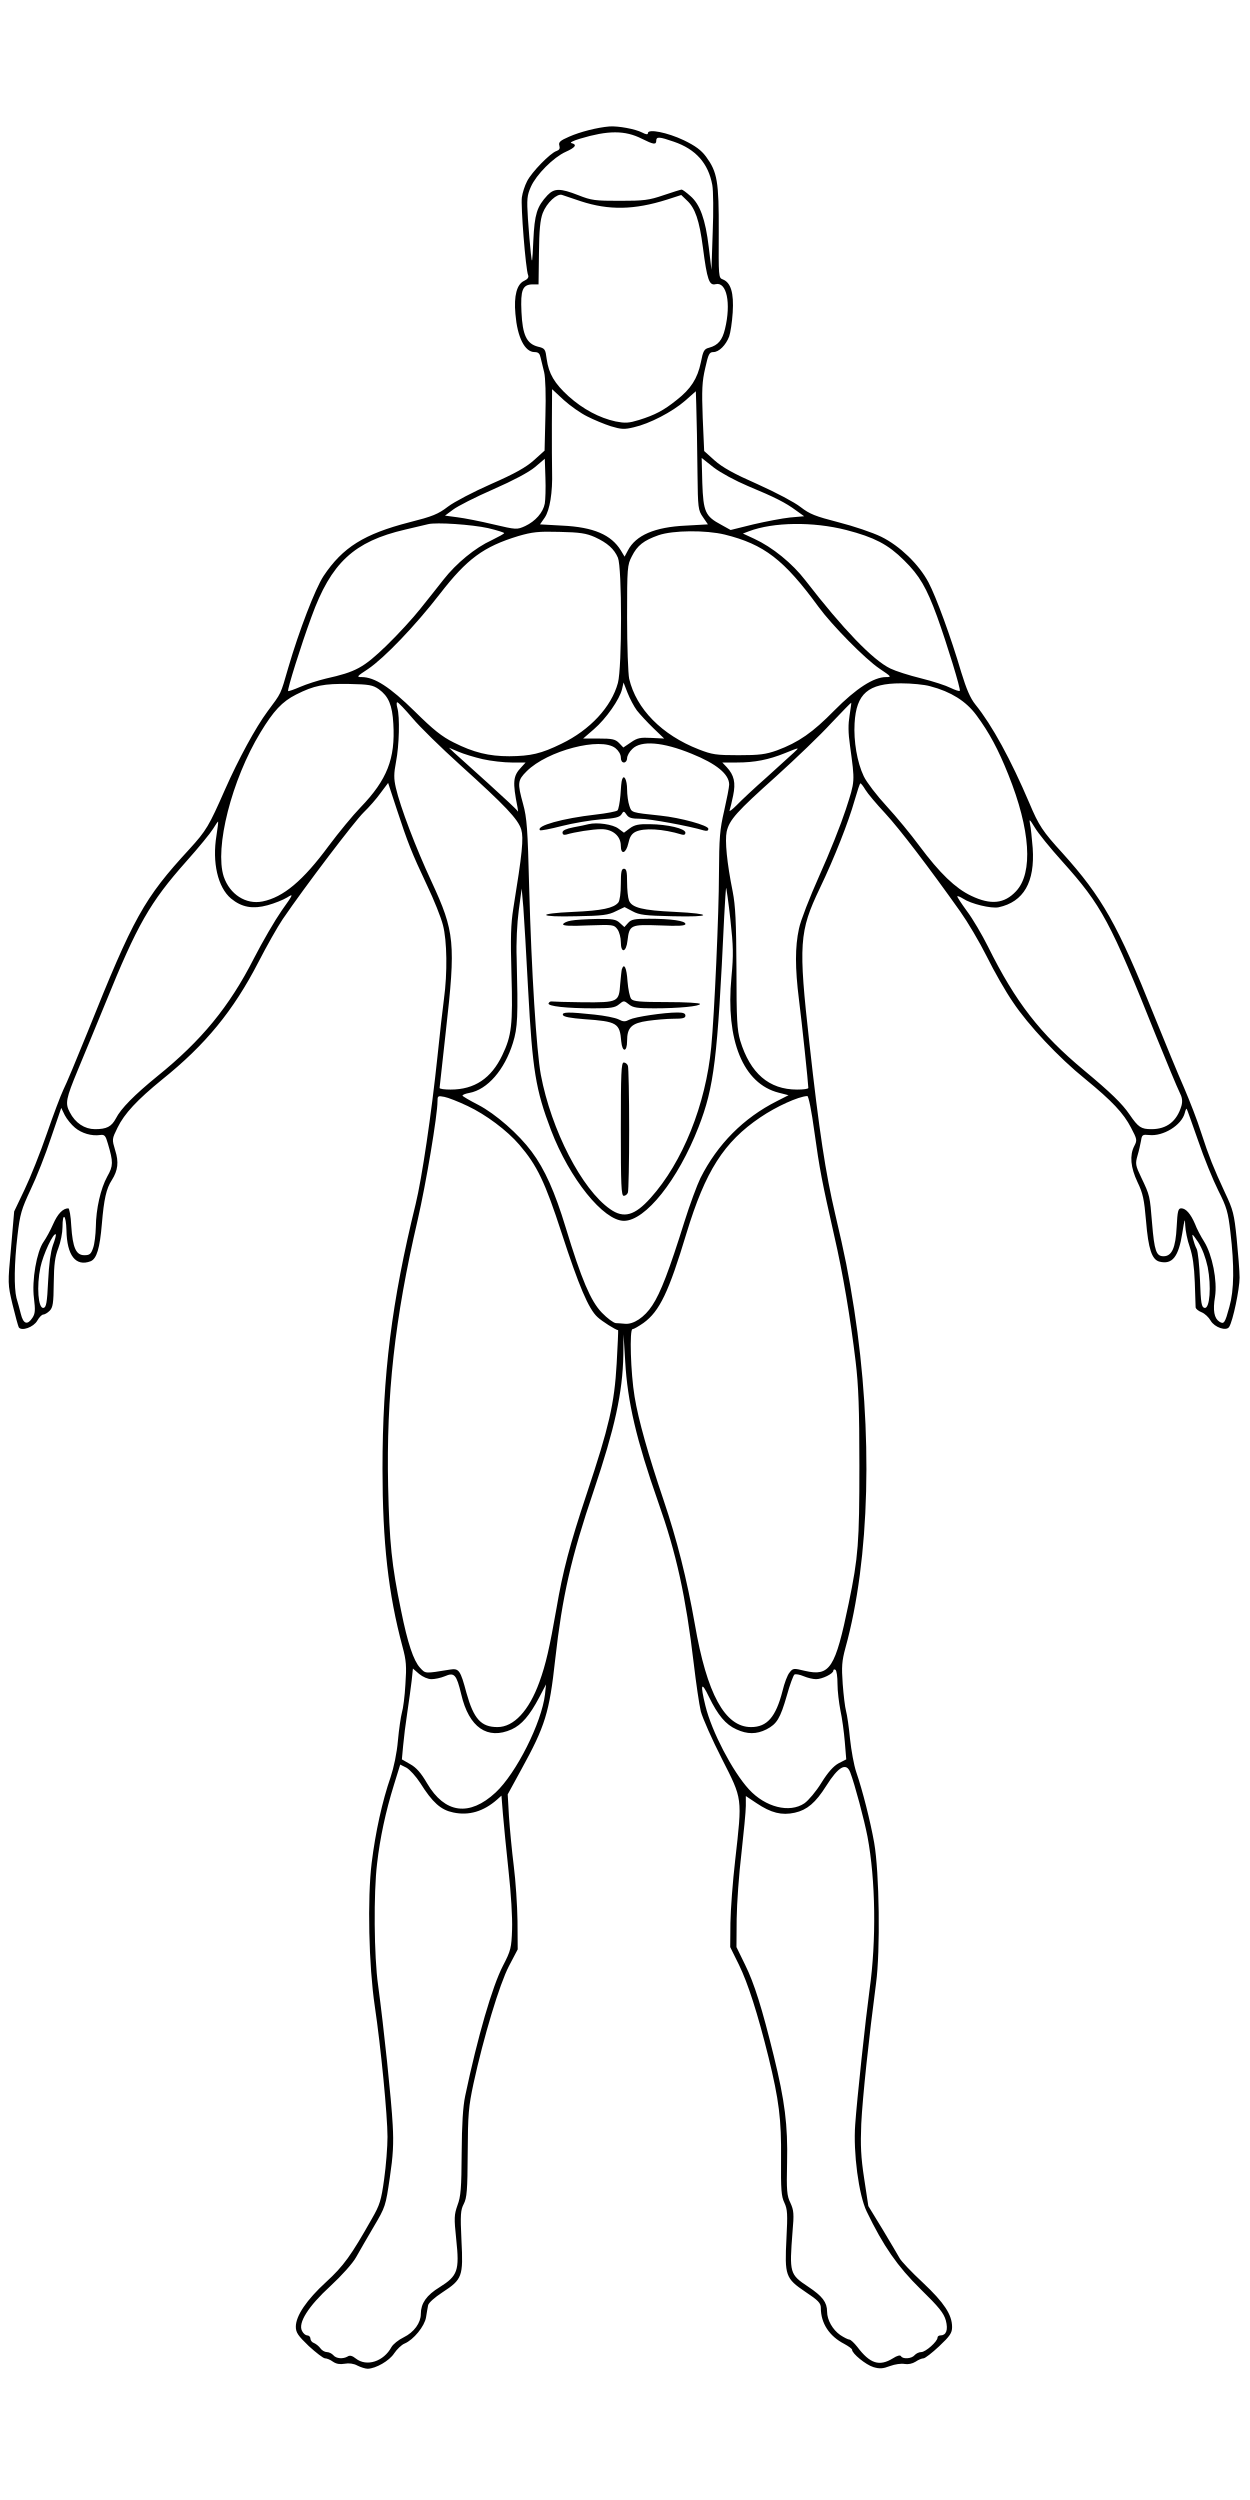
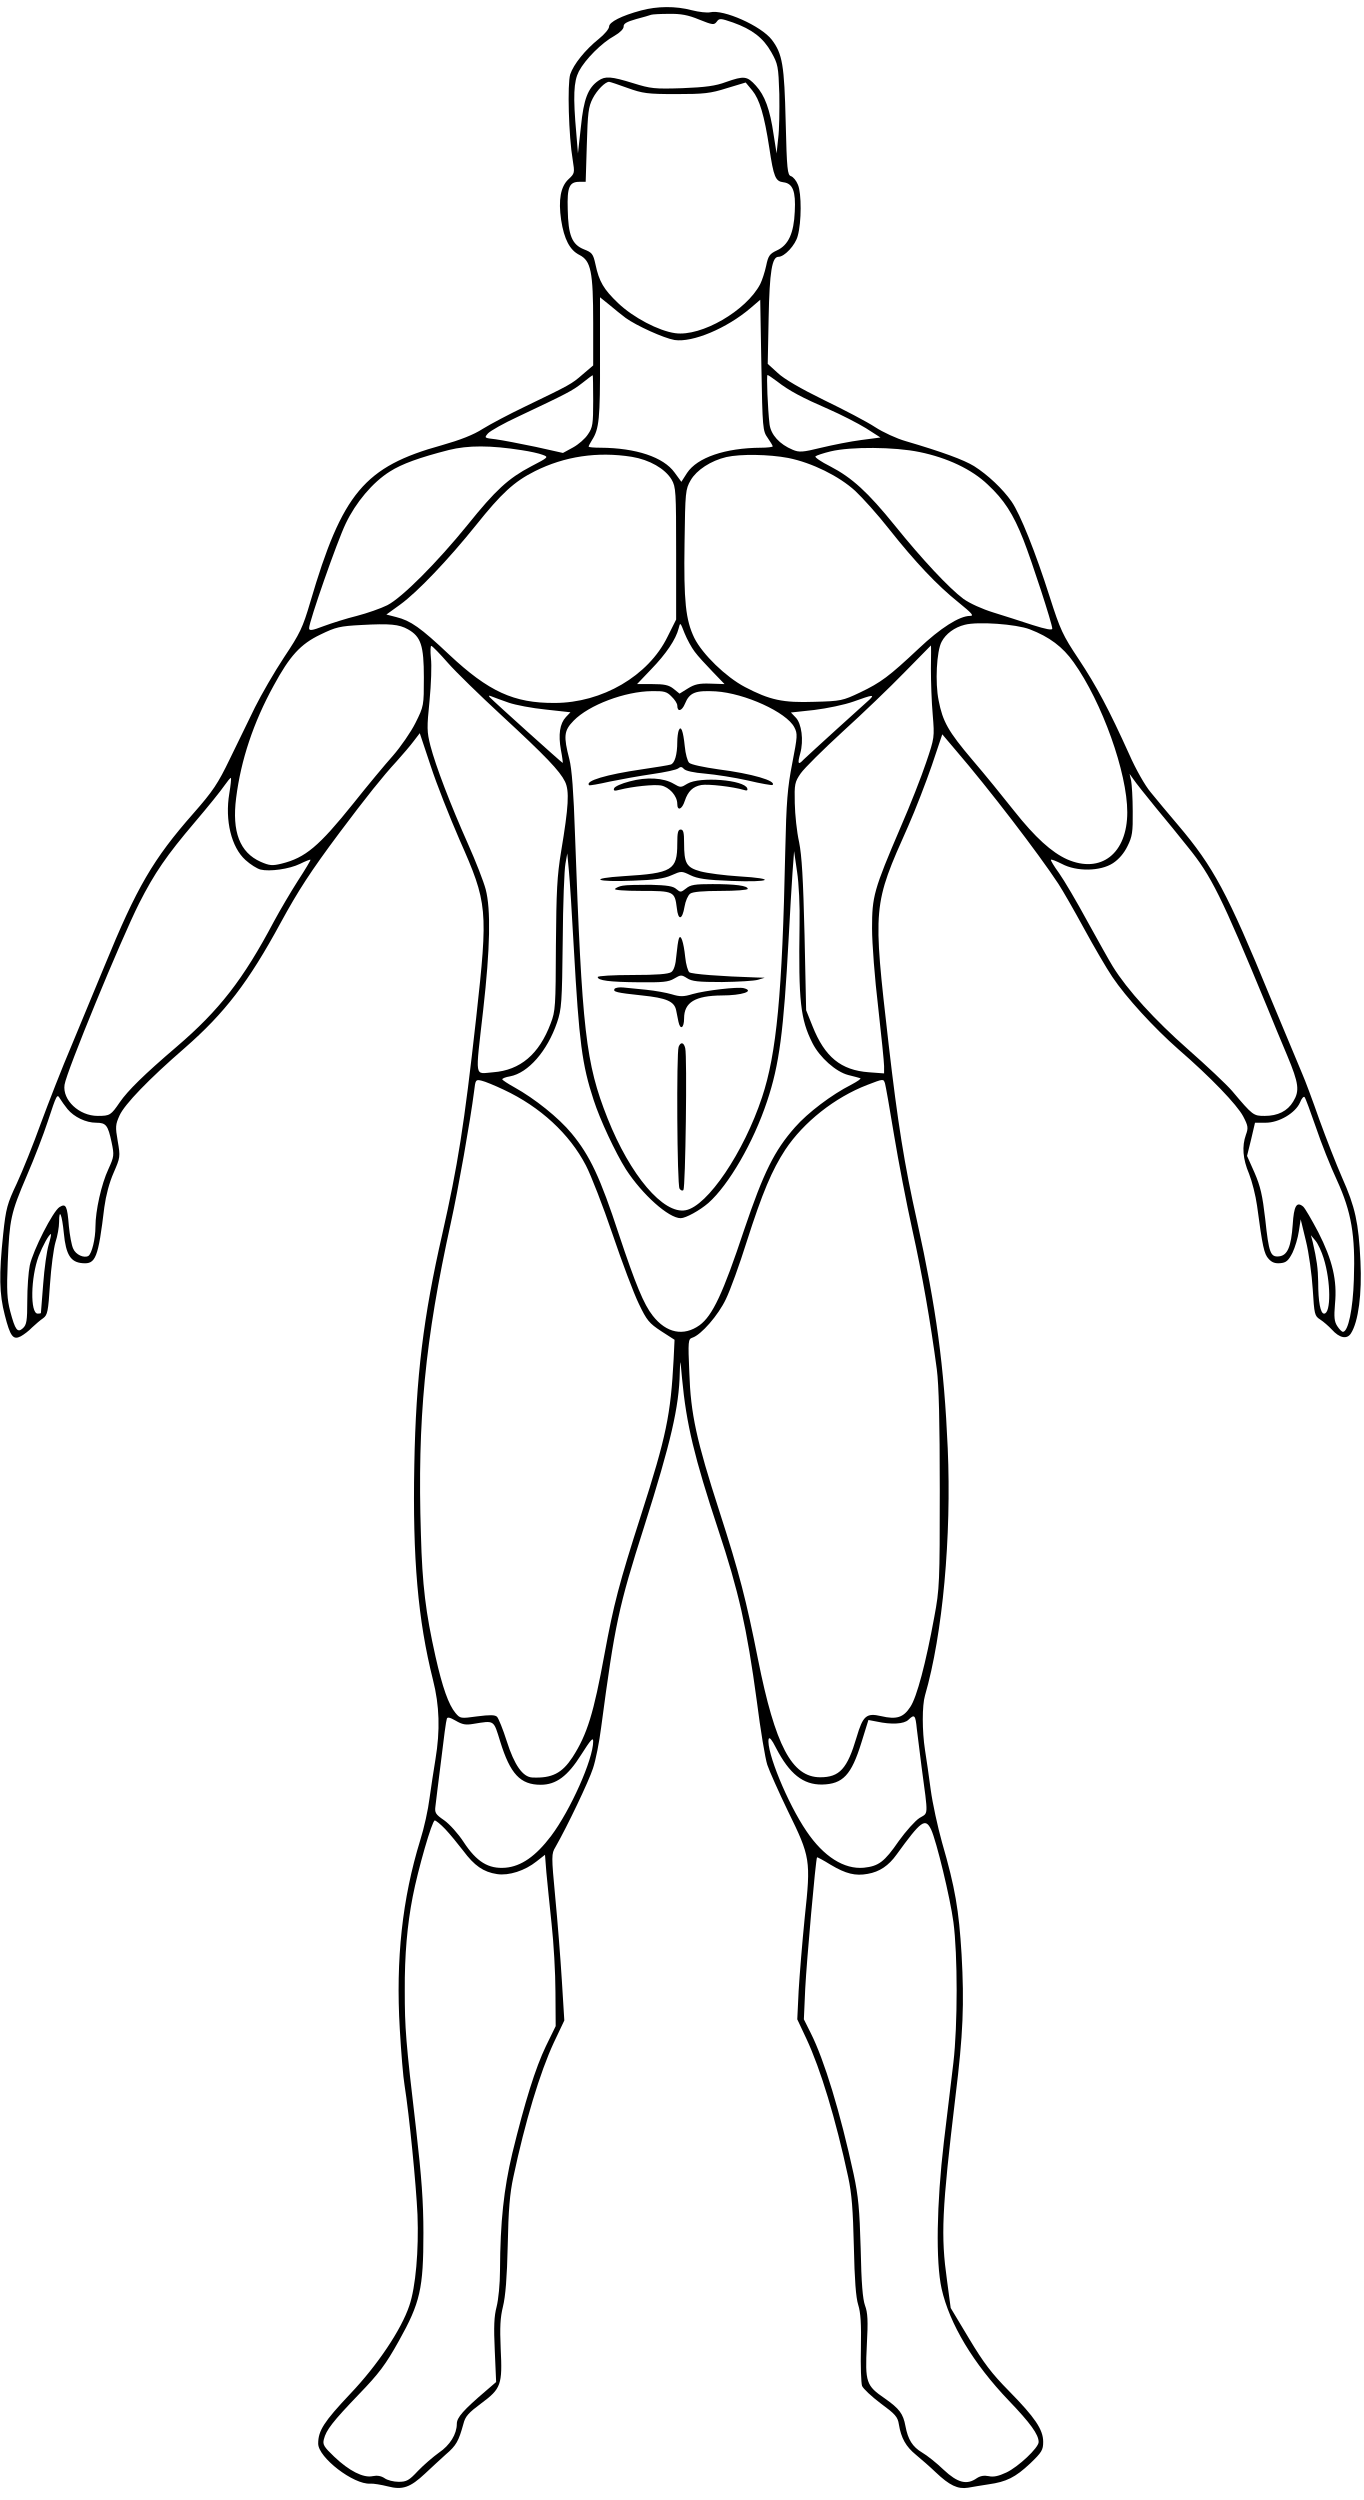
- <svg xmlns="http://www.w3.org/2000/svg" version="1.0" width="600pt" height="1200pt" viewBox="0 0 600 1200" preserveAspectRatio="xMidYMid meet">
-   <g transform="translate(0,1200) scale(0.1,-0.1)" fill="#000000" stroke="none">
-     <path d="M2925 11393 c-59 -5 -141 -26 -193 -49 -44 -19 -52 -27 -47 -43 4 -14 0 -21 -14 -26 -29 -9 -119 -101 -141 -145 -11 -21 -22 -55 -25 -77 -6 -39 18 -345 30 -374 4 -10 -2 -19 -19 -27 -35 -16 -50 -71 -42 -159 9 -112 45 -183 92 -183 18 0 25 -7 29 -27 4 -16 11 -47 17 -70 6 -25 9 -110 6 -209 l-4 -167 -51 -46 c-38 -34 -91 -64 -205 -114 -84 -37 -178 -86 -208 -109 -47 -36 -74 -47 -185 -75 -217 -56 -320 -120 -412 -258 -40 -61 -118 -264 -169 -439 -39 -135 -32 -119 -100 -211 -57 -77 -139 -228 -204 -375 -77 -175 -89 -196 -171 -286 -219 -238 -267 -325 -489 -879 -51 -126 -103 -251 -116 -276 -12 -25 -48 -120 -79 -210 -31 -90 -79 -211 -107 -269 l-50 -105 -15 -174 c-16 -173 -16 -174 7 -272 13 -54 27 -104 30 -110 13 -20 71 0 89 32 9 16 22 29 28 29 7 0 21 8 31 18 16 16 19 36 20 134 1 90 6 126 22 167 11 28 20 74 20 101 0 74 17 60 19 -15 2 -122 45 -176 116 -149 29 12 44 61 54 180 10 118 21 169 48 210 29 46 34 86 16 142 -16 54 -16 54 11 109 33 68 95 134 214 231 208 167 342 330 463 565 39 76 91 168 116 205 107 157 345 470 388 512 26 25 63 67 82 94 l36 48 42 -128 c52 -158 70 -205 145 -364 33 -69 67 -154 76 -190 20 -75 22 -231 5 -355 -6 -44 -20 -168 -31 -275 -29 -277 -75 -587 -105 -710 -115 -469 -159 -820 -159 -1270 0 -353 28 -601 96 -854 18 -66 20 -94 14 -180 -3 -57 -11 -118 -17 -137 -5 -19 -14 -79 -19 -134 -5 -60 -20 -130 -35 -175 -40 -115 -73 -265 -91 -412 -21 -172 -14 -492 15 -688 29 -194 61 -526 61 -627 0 -47 -7 -138 -16 -202 -14 -103 -21 -125 -59 -191 -100 -177 -135 -226 -220 -304 -93 -85 -145 -162 -145 -214 0 -28 10 -43 62 -93 35 -32 70 -59 78 -59 9 0 26 -7 38 -16 16 -11 34 -14 56 -10 21 4 44 1 62 -9 16 -8 38 -15 49 -15 39 1 104 38 127 74 13 19 35 41 50 47 43 18 96 83 103 126 3 21 8 47 10 58 2 11 33 39 69 62 95 62 100 76 91 249 -6 125 -4 146 11 175 15 29 18 65 19 244 1 188 4 223 28 335 48 221 125 477 170 563 l42 80 -1 136 c-1 75 -9 194 -18 265 -9 72 -19 178 -23 237 l-6 106 65 119 c115 209 135 273 163 529 34 303 76 489 185 810 101 299 139 472 142 652 l1 98 8 -130 c11 -194 54 -378 158 -674 88 -248 133 -454 171 -776 11 -93 26 -197 34 -230 9 -33 54 -135 101 -227 100 -197 98 -183 64 -486 -12 -103 -22 -239 -23 -302 l-1 -116 42 -85 c43 -88 90 -234 142 -444 50 -205 62 -297 60 -487 -1 -148 1 -180 16 -211 15 -32 16 -55 10 -171 -9 -179 -5 -192 91 -257 62 -41 74 -54 74 -77 0 -74 41 -136 113 -173 20 -11 37 -23 37 -28 0 -18 66 -72 102 -83 30 -9 46 -8 80 5 24 9 55 13 70 10 17 -3 37 1 53 11 13 9 30 16 38 16 7 0 41 26 75 58 52 49 62 64 62 92 0 59 -37 116 -140 213 -55 51 -105 104 -112 118 -7 13 -44 75 -81 137 l-69 113 -20 132 c-16 104 -18 159 -14 262 6 126 37 417 71 675 21 155 16 533 -9 675 -18 102 -56 252 -86 339 -11 32 -24 104 -30 160 -5 55 -14 115 -19 133 -5 18 -12 76 -16 130 -6 83 -4 110 13 173 118 426 133 1036 42 1625 -27 172 -44 257 -91 457 -46 196 -77 396 -124 822 -53 475 -49 535 50 742 70 146 138 319 167 422 13 45 25 82 28 82 3 0 14 -14 24 -31 10 -17 53 -68 95 -113 70 -76 206 -254 360 -471 35 -49 93 -147 128 -217 35 -71 91 -169 125 -218 73 -110 220 -267 348 -370 127 -104 183 -163 219 -233 29 -55 30 -60 16 -87 -24 -46 -18 -104 15 -174 26 -54 32 -82 41 -187 11 -134 28 -186 65 -195 61 -15 91 23 109 137 11 69 13 76 14 38 1 -25 10 -72 22 -105 14 -42 21 -91 24 -169 2 -60 4 -115 4 -121 1 -6 13 -17 29 -23 15 -6 34 -24 43 -40 19 -33 76 -52 89 -30 18 28 50 182 50 236 0 32 -7 117 -14 188 -12 118 -17 138 -56 220 -55 119 -76 170 -115 290 -17 55 -55 152 -82 215 -28 63 -92 219 -143 345 -175 437 -250 569 -440 780 -96 105 -114 133 -159 240 -89 209 -179 374 -259 473 -25 31 -43 74 -68 155 -49 167 -121 363 -157 431 -46 87 -138 176 -228 220 -41 20 -133 51 -204 69 -112 29 -138 39 -182 73 -29 23 -118 70 -207 110 -114 50 -169 81 -206 114 l-50 45 -7 160 c-5 132 -3 174 12 238 15 68 20 77 39 77 27 0 60 33 76 75 6 17 14 68 17 115 6 94 -9 144 -48 159 -20 7 -20 15 -19 226 1 245 -7 289 -61 363 -23 31 -51 52 -107 79 -78 37 -172 56 -172 34 0 -8 -9 -7 -28 3 -33 17 -115 32 -157 29z m156 -59 c56 -28 69 -30 69 -9 0 20 15 19 84 -5 106 -36 166 -104 185 -208 5 -26 6 -128 2 -227 l-6 -180 -13 109 c-16 134 -42 205 -88 245 -19 17 -38 31 -42 31 -4 0 -43 -12 -87 -27 -70 -24 -95 -27 -210 -27 -118 0 -136 2 -199 27 -87 34 -115 34 -148 0 -51 -55 -62 -90 -68 -218 -5 -111 -6 -116 -12 -60 -4 33 -10 108 -14 166 -6 94 -4 111 14 152 26 59 109 142 167 168 47 21 57 35 28 42 -10 2 7 11 40 21 136 41 217 41 298 0z m-293 -300 c135 -44 256 -42 414 8 l68 22 26 -25 c41 -37 61 -97 78 -227 20 -155 30 -184 61 -176 53 13 75 -91 45 -215 -13 -54 -33 -78 -76 -90 -24 -6 -29 -14 -40 -71 -16 -77 -48 -127 -116 -180 -62 -50 -104 -72 -181 -96 -49 -15 -66 -16 -112 -7 -78 17 -157 59 -226 121 -68 62 -95 108 -105 179 -6 47 -8 51 -42 59 -54 14 -74 55 -79 167 -5 105 5 131 53 132 l29 0 2 150 c1 110 6 160 18 192 19 50 70 97 94 87 9 -3 49 -17 89 -30z m31 -1033 c31 -16 82 -37 113 -47 50 -15 65 -16 110 -5 76 17 185 74 246 127 l52 46 2 -64 c3 -110 4 -159 6 -334 2 -162 3 -173 26 -206 l24 -35 -107 -6 c-148 -7 -239 -46 -277 -119 l-16 -30 -18 30 c-46 75 -131 112 -281 119 l-107 6 23 33 c24 36 38 120 35 221 -1 32 -1 134 -1 227 l1 168 56 -52 c31 -28 82 -64 113 -79z m-204 -418 c-8 -43 -45 -85 -94 -108 -40 -18 -42 -18 -153 8 -62 15 -140 30 -172 34 l-60 8 39 29 c21 16 107 60 192 97 98 43 171 82 201 107 l47 40 3 -91 c2 -51 0 -106 -3 -124z m975 84 c130 -54 181 -80 231 -117 l39 -28 -68 -6 c-37 -4 -116 -19 -176 -33 l-109 -27 -45 25 c-77 41 -86 62 -91 201 l-3 120 58 -46 c34 -26 105 -64 164 -89z m-1247 -202 c42 -10 77 -21 77 -24 0 -3 -27 -18 -60 -34 -79 -36 -170 -111 -231 -189 -27 -35 -78 -98 -112 -141 -34 -43 -107 -123 -163 -177 -110 -106 -146 -125 -289 -157 -38 -9 -94 -27 -124 -40 -30 -13 -56 -22 -58 -20 -5 6 61 218 112 356 94 260 204 362 450 419 50 12 99 23 110 26 39 10 211 -2 288 -19z m1719 -9 c135 -35 201 -69 278 -146 74 -73 107 -130 158 -269 48 -133 115 -352 109 -357 -3 -3 -23 4 -44 14 -21 11 -85 32 -142 46 -57 14 -123 35 -147 47 -84 40 -228 190 -408 423 -63 82 -159 160 -246 200 l-54 25 29 11 c117 44 307 47 467 6z m-1207 -34 c61 -28 93 -57 111 -99 20 -47 20 -526 0 -601 -31 -115 -134 -226 -271 -292 -98 -48 -147 -59 -250 -60 -98 0 -172 18 -267 66 -57 28 -99 62 -188 150 -118 116 -192 164 -254 164 -26 0 -24 3 31 39 78 53 226 207 345 361 130 168 209 226 376 277 66 19 95 23 197 20 99 -2 129 -7 170 -25z m624 12 c189 -47 284 -120 450 -347 65 -89 224 -250 292 -296 58 -39 60 -41 32 -41 -59 0 -143 -54 -248 -160 -104 -106 -171 -153 -276 -192 -54 -19 -83 -23 -184 -23 -108 0 -127 3 -191 28 -177 69 -300 194 -334 339 -5 24 -10 156 -10 293 0 241 1 253 23 295 26 52 57 76 128 101 70 24 227 25 318 3z m-1661 -742 c47 -34 65 -76 70 -166 10 -168 -30 -269 -157 -401 -37 -38 -106 -122 -153 -185 -123 -167 -218 -247 -318 -267 -80 -16 -157 34 -186 119 -45 138 38 465 176 692 63 104 104 148 171 182 87 44 134 53 254 51 97 -2 114 -5 143 -25z m1239 -102 c15 -19 50 -57 79 -85 l52 -50 -61 3 c-53 3 -68 0 -98 -21 l-37 -25 -21 22 c-18 18 -33 21 -97 21 l-75 0 52 45 c58 50 124 144 135 193 l7 31 19 -49 c11 -28 31 -66 45 -85z m1408 116 c100 -26 172 -72 221 -138 63 -85 106 -166 154 -286 106 -264 120 -472 37 -560 -56 -60 -121 -67 -215 -22 -76 36 -151 108 -250 241 -39 53 -109 138 -156 189 -47 51 -97 116 -110 144 -32 67 -49 169 -44 254 8 143 65 192 223 192 49 0 113 -6 140 -14z m-2486 -152 c35 -42 138 -143 230 -226 217 -196 278 -260 293 -310 12 -41 5 -113 -38 -378 -12 -75 -14 -142 -9 -315 7 -244 1 -296 -44 -390 -53 -111 -133 -165 -248 -165 -29 0 -53 3 -53 8 0 4 14 126 30 272 48 425 43 477 -69 719 -75 161 -150 358 -171 450 -10 44 -10 67 1 125 15 77 19 215 6 259 -4 15 -4 27 0 26 5 0 37 -34 72 -75z m2099 12 c-7 -42 -7 -83 2 -145 24 -177 25 -167 -20 -306 -23 -71 -80 -214 -127 -318 -46 -103 -91 -218 -98 -255 -19 -87 -19 -188 0 -340 14 -109 45 -405 45 -424 0 -5 -24 -8 -54 -8 -135 0 -225 78 -273 235 -15 52 -18 99 -18 345 -1 226 -5 303 -18 370 -28 139 -38 245 -29 288 13 57 47 95 238 266 94 85 213 199 264 255 52 55 95 99 96 98 1 -1 -3 -28 -8 -61z m-1124 -157 c15 -12 26 -30 26 -45 0 -15 6 -24 15 -24 8 0 15 9 15 20 0 12 11 32 25 45 42 42 146 34 285 -23 119 -48 180 -98 180 -148 0 -12 -11 -69 -24 -126 -21 -90 -24 -128 -25 -304 0 -181 -22 -676 -37 -829 -26 -277 -138 -555 -291 -725 -76 -85 -129 -100 -194 -54 -136 94 -283 380 -333 645 -21 114 -45 496 -56 899 -7 281 -11 335 -29 400 -28 102 -27 114 17 158 99 99 356 166 426 111z m-637 -53 c40 -9 102 -16 139 -16 l67 0 -21 -23 c-40 -42 -42 -70 -18 -192 3 -16 4 -25 1 -19 -3 7 -68 67 -143 135 -75 67 -148 133 -162 146 l-25 24 45 -19 c25 -11 78 -27 117 -36z m1493 31 c-14 -13 -72 -66 -130 -118 -58 -51 -123 -112 -144 -134 -22 -22 -37 -33 -34 -25 3 9 11 41 17 71 13 62 5 98 -31 137 l-21 22 71 0 c84 0 151 13 230 45 72 29 71 29 42 2z m1289 -522 c190 -212 230 -287 451 -840 51 -126 101 -246 111 -266 14 -27 16 -44 10 -67 -22 -74 -70 -112 -144 -112 -50 0 -63 9 -105 70 -35 52 -92 107 -217 211 -213 177 -330 328 -463 596 -28 56 -73 133 -101 170 -27 37 -48 69 -46 71 2 2 14 -3 27 -11 39 -26 136 -49 171 -42 121 26 175 121 164 284 -4 47 -9 100 -13 116 -5 26 -2 24 23 -17 15 -26 75 -100 132 -163z m-4060 124 c-21 -128 6 -248 70 -302 51 -42 104 -52 176 -32 33 9 75 26 93 37 32 20 31 17 -26 -63 -32 -46 -92 -149 -133 -229 -118 -232 -252 -395 -464 -566 -109 -89 -175 -155 -199 -203 -21 -39 -44 -51 -100 -51 -50 0 -95 30 -121 81 -23 43 -19 64 39 204 30 71 89 216 132 320 153 377 213 483 388 680 59 66 117 137 129 157 12 20 23 36 24 34 1 -1 -2 -31 -8 -67z m2467 -404 c14 -128 15 -167 5 -275 -29 -303 56 -512 227 -555 l47 -12 -55 -28 c-161 -81 -286 -207 -368 -370 -16 -33 -51 -127 -77 -210 -72 -230 -114 -341 -154 -401 -37 -57 -91 -93 -133 -88 -13 1 -32 3 -42 3 -11 1 -41 23 -67 50 -54 56 -98 160 -174 410 -51 168 -100 279 -163 363 -62 84 -174 182 -257 225 -41 21 -75 41 -75 44 0 4 15 10 33 13 87 16 169 111 209 240 23 74 25 125 18 406 -3 73 2 169 10 230 l14 105 8 -90 c4 -49 14 -227 23 -395 21 -389 36 -480 110 -675 89 -233 252 -435 350 -435 103 0 259 196 358 450 75 193 91 325 123 1008 4 78 8 141 10 140 1 -2 11 -71 20 -153z m-1261 -894 c87 -41 189 -117 248 -186 85 -99 123 -178 203 -424 82 -252 129 -364 172 -403 21 -20 86 -61 99 -63 1 -1 -2 -73 -7 -160 -11 -194 -36 -302 -144 -626 -81 -243 -115 -373 -145 -550 -33 -188 -51 -268 -82 -353 -50 -138 -123 -216 -201 -216 -79 0 -114 39 -149 164 -29 109 -36 119 -79 112 -123 -20 -117 -20 -144 9 -31 34 -59 116 -91 275 -45 217 -56 326 -62 597 -9 435 31 802 142 1278 40 174 95 502 95 569 0 26 2 27 33 21 17 -3 68 -23 112 -44z m1664 -123 c25 -181 37 -242 95 -498 42 -182 78 -396 103 -605 14 -116 18 -229 18 -500 0 -370 -5 -438 -51 -660 -65 -314 -90 -353 -211 -325 -53 13 -57 13 -73 -8 -10 -11 -25 -51 -34 -89 -32 -125 -74 -173 -151 -173 -125 0 -212 158 -270 495 -38 216 -86 406 -150 595 -73 216 -121 385 -139 496 -19 114 -25 324 -10 324 6 0 30 14 53 30 77 56 121 148 206 430 91 299 179 438 355 557 75 51 182 100 225 102 6 1 21 -74 34 -171z m-3549 19 c32 -27 80 -41 121 -35 21 3 26 -3 37 -42 26 -88 26 -106 -3 -157 -32 -58 -54 -155 -55 -243 -1 -36 -6 -81 -13 -100 -10 -30 -17 -35 -42 -35 -40 0 -56 35 -63 141 -2 46 -9 84 -14 84 -26 0 -51 -26 -73 -76 -13 -30 -34 -68 -46 -85 -33 -47 -57 -185 -46 -270 7 -58 6 -74 -7 -94 -24 -37 -44 -31 -56 18 -6 23 -15 58 -21 77 -12 49 -11 164 5 300 12 103 19 126 63 220 28 58 72 170 98 249 l49 143 17 -35 c10 -19 32 -46 49 -60z m5391 -62 c28 -83 72 -190 97 -240 40 -79 47 -103 58 -200 19 -159 18 -278 -5 -358 -21 -78 -26 -85 -48 -71 -25 16 -32 54 -21 119 12 77 -13 202 -52 265 -16 25 -36 63 -44 85 -21 49 -44 75 -66 75 -15 0 -18 -13 -22 -89 -5 -101 -23 -141 -63 -141 -35 0 -44 25 -55 158 -11 133 -10 132 -52 220 -28 58 -29 66 -18 105 7 23 14 56 17 72 4 28 8 30 38 27 68 -8 157 47 172 106 3 13 7 21 9 20 2 -2 26 -71 55 -153z m-5497 -502 c-11 -32 -19 -90 -23 -173 -5 -104 -9 -125 -22 -128 -26 -5 -34 104 -15 195 13 62 63 169 74 158 2 -2 -4 -26 -14 -52z m5543 -105 c18 -93 10 -201 -15 -196 -15 3 -18 22 -22 133 -3 72 -10 139 -16 150 -6 11 -14 34 -18 50 -6 27 -3 24 25 -17 20 -31 36 -74 46 -120z m-3726 -1978 c16 0 45 6 64 14 46 20 56 9 79 -87 37 -159 126 -220 242 -168 48 22 86 66 132 153 l33 63 -5 -48 c-16 -136 -138 -379 -237 -471 -126 -117 -244 -101 -329 44 -29 50 -52 76 -81 92 l-40 23 6 65 c3 36 12 108 20 160 8 52 17 121 21 153 l6 58 30 -26 c17 -14 42 -25 59 -25z m1949 -23 c0 -34 7 -91 14 -127 8 -36 17 -103 21 -150 l7 -85 -37 -19 c-24 -13 -51 -43 -82 -93 -25 -41 -62 -85 -82 -99 -71 -48 -187 -19 -266 67 -79 86 -179 278 -209 401 -26 106 -20 121 17 43 43 -88 80 -133 132 -156 52 -24 96 -24 144 0 50 26 66 52 98 163 14 51 31 96 36 100 6 4 26 0 45 -8 19 -8 45 -14 59 -14 29 0 83 26 83 41 0 6 5 7 10 4 6 -3 10 -34 10 -68z m-2003 -475 c59 -94 99 -130 159 -142 75 -16 145 5 210 62 l21 19 7 -88 c4 -48 16 -171 27 -273 12 -109 19 -225 17 -281 -3 -89 -6 -102 -44 -175 -51 -99 -121 -339 -181 -624 -11 -53 -16 -135 -17 -275 -1 -168 -4 -208 -20 -250 -16 -46 -17 -60 -6 -165 16 -149 7 -174 -79 -228 -64 -39 -91 -78 -91 -129 0 -43 -33 -88 -82 -112 -25 -12 -51 -33 -59 -47 -37 -69 -119 -96 -171 -55 -16 13 -29 17 -39 10 -22 -13 -55 -11 -69 6 -7 8 -21 15 -31 15 -10 0 -24 8 -31 18 -7 10 -21 21 -30 25 -10 3 -18 13 -18 22 0 8 -7 15 -15 15 -8 0 -19 9 -25 21 -21 38 29 118 136 216 54 50 107 109 123 138 15 28 54 93 85 147 56 95 57 98 77 235 16 106 19 165 14 253 -6 119 -43 470 -70 670 -20 140 -22 445 -5 585 14 123 41 249 81 378 l30 97 30 -15 c16 -9 46 -42 66 -73z m2064 51 c22 -57 68 -231 83 -309 39 -208 43 -498 10 -734 -19 -139 -61 -531 -69 -648 -10 -135 17 -338 55 -417 80 -166 148 -264 259 -373 89 -87 111 -115 121 -150 12 -46 2 -72 -26 -72 -8 0 -14 -5 -14 -11 0 -18 -57 -69 -78 -69 -11 0 -25 -7 -32 -15 -14 -17 -56 -20 -65 -5 -4 7 -19 3 -39 -10 -65 -40 -110 -26 -171 55 -15 19 -32 35 -38 35 -6 0 -26 10 -44 22 -36 25 -63 72 -63 112 0 45 -22 74 -91 120 -89 59 -90 66 -75 262 8 88 6 105 -10 140 -17 34 -19 59 -16 194 4 180 -11 296 -64 512 -56 228 -93 347 -138 438 l-41 84 1 136 c1 74 11 216 23 315 11 99 21 201 21 227 l0 47 51 -34 c70 -47 121 -60 184 -46 59 13 100 48 151 129 58 92 96 114 115 65z" />
-     <path d="M2986 8258 c-3 -7 -6 -41 -8 -76 -3 -34 -9 -67 -14 -72 -5 -5 -52 -14 -105 -20 -158 -18 -288 -54 -267 -75 3 -3 50 6 104 20 55 14 139 28 187 32 70 5 91 10 100 24 10 17 12 17 25 -2 10 -15 25 -19 65 -19 45 0 236 -35 305 -56 16 -4 22 -2 22 8 0 16 -133 53 -230 63 -142 15 -138 14 -149 47 -6 17 -11 53 -11 79 0 45 -15 75 -24 47z" />
-     <path d="M2825 8044 c-11 -3 -44 -10 -72 -15 -36 -7 -53 -15 -53 -25 0 -10 6 -13 18 -10 39 12 127 26 169 26 54 0 93 -33 93 -80 0 -45 25 -37 36 12 6 30 16 46 34 55 40 20 131 15 223 -13 11 -3 17 0 17 9 0 20 -85 40 -172 41 -52 1 -72 -3 -95 -20 l-28 -21 -27 20 c-26 20 -102 31 -143 21z" />
-     <path d="M2980 7757 c0 -44 -5 -80 -12 -89 -22 -27 -79 -39 -215 -45 -184 -8 -171 -26 15 -21 124 2 153 6 188 24 l42 20 38 -20 c33 -18 61 -21 193 -24 190 -5 197 12 9 21 -153 7 -206 20 -219 55 -5 13 -9 52 -9 88 0 50 -3 64 -15 64 -12 0 -15 -15 -15 -73z" />
-     <path d="M2741 7581 c-19 -3 -36 -11 -38 -17 -3 -8 33 -10 120 -6 121 4 124 4 141 -19 9 -13 16 -40 16 -61 0 -56 26 -50 32 7 9 76 15 78 155 73 92 -4 123 -2 123 7 0 15 -68 25 -175 25 -69 0 -85 -3 -100 -20 l-18 -20 -22 20 c-18 17 -34 20 -111 19 -49 -1 -104 -4 -123 -8z" />
-     <path d="M2985 7348 c-2 -7 -5 -39 -8 -71 -6 -87 -9 -89 -177 -88 -78 1 -147 3 -152 4 -6 1 -12 -3 -15 -9 -5 -14 86 -24 217 -24 81 0 102 3 121 19 23 19 24 19 48 0 19 -16 41 -19 121 -19 119 0 220 10 220 21 0 5 -71 9 -159 9 -129 0 -161 3 -171 15 -7 8 -15 47 -18 85 -4 64 -16 90 -27 58z" />
-     <path d="M2702 7128 c3 -9 38 -15 102 -20 159 -11 171 -19 178 -107 5 -54 28 -52 28 2 0 65 21 86 100 97 36 5 91 10 123 10 44 0 57 3 57 15 0 11 -11 15 -38 15 -65 0 -204 -21 -230 -34 -21 -11 -30 -11 -53 1 -16 8 -68 18 -116 23 -122 13 -156 13 -151 -2z" />
-     <path d="M2980 6580 c0 -267 2 -320 14 -320 8 0 17 7 20 16 3 9 6 145 6 304 0 159 -3 295 -6 304 -3 9 -12 16 -20 16 -12 0 -14 -53 -14 -320z" />
+ <svg xmlns="http://www.w3.org/2000/svg" version="1.0" width="600pt" height="1100pt" viewBox="0 0 600 1100" preserveAspectRatio="xMidYMid meet">
+   <g transform="translate(0,1100) scale(0.1,-0.1)" fill="#000000" stroke="none">
+     <path d="M2821 10954 c-86 -23 -141 -51 -141 -71 0 -10 -20 -34 -45 -54 -61 -49 -111 -112 -126 -156 -13 -41 -7 -272 11 -377 9 -57 9 -59 -19 -85 -34 -32 -45 -90 -32 -179 13 -84 38 -133 81 -154 50 -26 60 -72 60 -300 l0 -186 -47 -40 c-48 -42 -54 -45 -253 -141 -69 -33 -152 -77 -186 -98 -40 -26 -99 -49 -180 -72 -340 -94 -438 -210 -579 -691 -33 -112 -45 -137 -115 -242 -43 -65 -100 -164 -128 -220 -28 -57 -77 -159 -111 -228 -52 -108 -74 -141 -161 -240 -176 -200 -248 -323 -390 -670 -40 -96 -105 -254 -145 -350 -41 -96 -101 -250 -135 -342 -33 -92 -81 -211 -106 -265 -42 -89 -48 -109 -60 -223 -19 -180 -17 -264 7 -356 24 -95 37 -111 70 -94 13 7 36 24 50 39 15 14 37 33 49 41 19 14 22 28 30 150 5 74 16 157 24 184 9 27 16 67 16 89 0 65 13 33 21 -50 9 -94 30 -127 82 -131 58 -5 69 22 96 246 7 52 22 109 41 152 29 67 30 70 18 139 -11 63 -10 73 8 113 22 49 129 160 287 297 176 154 280 289 422 551 78 143 132 226 258 395 120 160 191 249 252 315 27 30 62 71 76 90 l26 34 48 -144 c26 -80 84 -226 127 -325 124 -280 126 -304 73 -785 -53 -476 -81 -649 -149 -950 -83 -363 -116 -629 -123 -1015 -8 -413 16 -683 82 -946 29 -114 32 -223 11 -350 -8 -46 -19 -123 -26 -171 -6 -49 -24 -132 -41 -185 -79 -257 -108 -523 -90 -830 6 -103 15 -215 21 -248 21 -132 51 -438 57 -570 6 -155 -8 -319 -36 -400 -35 -105 -140 -262 -260 -388 -116 -123 -141 -162 -141 -219 0 -61 156 -181 229 -176 14 1 49 -5 77 -12 65 -17 99 -5 164 56 25 24 66 61 91 84 47 40 57 59 78 135 8 33 23 49 78 90 88 65 94 82 86 241 -4 95 -2 136 10 185 11 44 18 128 21 269 3 155 9 229 25 302 51 241 117 460 178 591 l46 97 -11 178 c-6 97 -19 262 -29 365 -17 182 -17 190 1 220 52 91 147 290 165 346 12 35 28 116 36 180 61 457 76 529 190 886 117 369 153 525 156 675 2 64 2 64 10 -25 19 -202 54 -347 159 -665 90 -271 126 -430 170 -755 16 -127 37 -252 46 -280 9 -27 50 -119 91 -204 99 -202 101 -215 74 -466 -11 -110 -23 -256 -27 -325 l-6 -125 40 -85 c63 -135 129 -353 184 -609 16 -74 21 -144 25 -306 3 -146 9 -224 19 -256 11 -34 14 -85 12 -190 -2 -79 1 -154 5 -167 5 -12 42 -47 82 -77 64 -47 75 -59 80 -92 10 -61 31 -98 75 -134 23 -19 62 -53 87 -77 61 -58 97 -75 142 -68 20 4 61 10 91 15 78 11 117 30 183 92 51 49 57 59 57 95 0 54 -36 107 -151 224 -75 76 -111 123 -175 230 l-81 135 -16 120 c-28 199 -23 308 37 810 34 275 39 409 27 625 -12 197 -28 293 -86 493 -19 68 -42 173 -50 233 -8 60 -19 138 -25 174 -13 84 -13 196 0 240 78 269 117 699 100 1088 -16 363 -50 613 -135 999 -56 250 -85 433 -125 778 -70 611 -70 610 86 960 32 72 78 192 104 267 l46 137 61 -72 c142 -165 362 -452 450 -586 19 -29 70 -118 113 -197 43 -79 99 -175 124 -212 61 -91 183 -224 291 -319 142 -123 258 -244 285 -295 22 -42 23 -51 12 -81 -18 -51 -14 -106 14 -172 13 -33 29 -96 35 -140 24 -180 31 -213 51 -234 14 -16 29 -21 51 -19 26 2 36 11 54 46 11 23 24 66 28 95 l8 52 23 -95 c13 -52 26 -148 30 -212 7 -112 8 -118 33 -134 14 -9 37 -29 51 -44 34 -38 67 -44 84 -17 33 51 49 175 42 317 -8 170 -23 239 -81 369 -25 57 -70 172 -100 255 -29 83 -63 174 -75 201 -12 28 -76 181 -142 340 -187 456 -249 571 -404 754 -43 51 -98 116 -121 145 -24 28 -66 102 -94 166 -89 197 -144 301 -223 420 -70 105 -81 129 -127 273 -63 198 -130 365 -168 420 -39 56 -105 118 -165 156 -46 28 -138 62 -301 110 -39 11 -100 39 -135 62 -35 23 -136 76 -225 119 -102 50 -176 93 -203 119 l-44 40 4 203 c4 204 15 268 43 268 27 0 75 52 85 92 17 60 17 188 1 225 -7 18 -21 35 -31 38 -15 5 -18 28 -23 238 -6 250 -14 300 -61 362 -47 61 -213 135 -271 121 -13 -3 -50 1 -81 9 -72 19 -152 18 -223 -1z m255 -40 c60 -24 66 -25 78 -9 11 15 16 15 71 -4 84 -30 133 -67 169 -131 29 -52 31 -61 35 -184 1 -71 0 -158 -5 -195 l-7 -66 -13 82 c-16 112 -39 173 -78 216 -39 43 -52 44 -132 16 -45 -17 -90 -23 -192 -27 -122 -4 -139 -2 -216 22 -97 30 -123 32 -153 11 -46 -32 -65 -81 -77 -203 l-13 -117 -7 85 c-15 167 -12 231 11 276 28 53 101 126 156 156 26 15 41 31 41 41 -1 13 13 21 55 33 31 8 61 17 66 19 6 2 41 4 78 4 52 1 85 -5 133 -25z m-315 -301 c67 -24 87 -27 214 -27 122 0 151 3 223 26 l83 25 29 -35 c32 -39 53 -109 75 -253 19 -128 27 -147 62 -151 41 -5 55 -39 50 -129 -4 -95 -28 -148 -79 -171 -32 -15 -38 -24 -47 -68 -6 -28 -18 -64 -26 -80 -61 -117 -259 -232 -374 -216 -73 10 -185 69 -251 132 -64 61 -84 95 -100 171 -10 46 -15 52 -51 66 -52 21 -69 61 -71 176 -3 99 7 121 52 121 l27 0 5 163 c4 141 7 167 26 204 19 37 55 73 72 73 4 0 40 -12 81 -27z m-8 -1012 c47 -34 168 -89 215 -97 79 -12 230 51 335 141 l42 36 5 -288 c5 -279 6 -289 28 -320 12 -17 22 -34 22 -37 0 -3 -24 -6 -52 -6 -157 -1 -280 -43 -325 -111 l-25 -39 -30 41 c-49 68 -170 108 -325 109 -29 0 -53 2 -53 5 0 3 7 16 15 29 31 48 36 94 35 360 l0 268 41 -33 c22 -19 55 -45 72 -58z m-143 -365 c0 -101 -2 -117 -23 -147 -12 -19 -42 -45 -66 -58 l-44 -24 -121 27 c-67 14 -145 29 -174 33 -52 6 -52 6 -35 26 10 11 70 45 133 74 218 103 237 113 281 147 24 19 45 35 47 35 1 1 2 -50 2 -113z m809 86 c52 -41 113 -73 226 -122 55 -24 129 -62 165 -84 l64 -41 -84 -11 c-47 -6 -127 -22 -177 -34 -81 -20 -97 -21 -125 -9 -58 24 -96 66 -102 112 -8 67 -14 217 -9 217 3 0 22 -13 42 -28z m-1122 -303 c34 -5 75 -14 90 -20 28 -10 27 -11 -50 -51 -101 -53 -157 -105 -280 -258 -133 -164 -288 -320 -353 -353 -28 -14 -88 -35 -134 -47 -45 -11 -111 -32 -146 -45 -52 -20 -64 -21 -64 -9 0 29 123 381 161 460 44 93 119 182 194 229 53 34 131 62 260 95 84 21 184 21 322 -1z m1749 -8 c122 -25 230 -76 300 -143 72 -67 112 -129 157 -243 37 -94 127 -370 127 -391 0 -8 -27 -3 -87 16 -49 16 -126 41 -172 55 -49 15 -104 40 -132 60 -63 47 -182 174 -302 323 -119 147 -188 210 -284 260 -40 20 -69 40 -65 44 4 4 34 14 67 22 88 21 281 20 391 -3z m-1266 -21 c78 -13 146 -52 175 -100 19 -33 20 -51 20 -326 l0 -290 -38 -76 c-84 -172 -288 -291 -497 -291 -179 -1 -290 50 -463 212 -127 120 -170 150 -234 166 l-43 11 61 44 c76 55 212 198 334 350 111 139 167 191 259 237 130 65 274 87 426 63z m688 -5 c105 -21 224 -80 295 -145 31 -29 99 -104 149 -168 115 -145 211 -247 306 -323 59 -48 69 -59 50 -59 -46 0 -130 -53 -226 -144 -131 -123 -166 -149 -258 -193 -76 -36 -84 -38 -200 -41 -140 -5 -197 8 -306 65 -84 44 -187 144 -223 216 -38 79 -47 160 -43 419 3 224 4 235 27 275 26 45 89 86 157 102 62 14 188 12 272 -4z m-1673 -754 c57 -32 70 -71 70 -212 0 -124 0 -126 -37 -200 -20 -40 -65 -105 -99 -144 -34 -38 -113 -133 -175 -211 -151 -188 -210 -238 -315 -264 -41 -10 -53 -9 -92 8 -92 41 -127 132 -108 281 21 167 76 332 165 494 71 131 118 183 206 225 68 33 85 37 180 42 126 7 166 3 205 -19z m1262 -99 c13 -18 49 -57 78 -87 l53 -55 -62 2 c-50 2 -70 -3 -99 -21 l-37 -23 -26 21 c-21 17 -41 21 -94 21 l-67 0 62 65 c66 68 109 132 121 180 7 28 7 28 26 -21 11 -27 31 -64 45 -82z m1474 99 c86 -33 145 -77 193 -145 125 -175 236 -486 236 -660 0 -182 -116 -272 -265 -207 -68 31 -140 96 -232 212 -48 61 -131 163 -185 226 -106 125 -130 168 -148 261 -16 78 -9 217 13 258 18 35 57 64 102 75 57 15 226 3 286 -20z m-2560 -148 c35 -40 141 -143 234 -229 197 -182 258 -246 281 -293 20 -41 16 -109 -17 -307 -18 -109 -21 -174 -23 -414 -1 -267 -2 -289 -23 -343 -51 -136 -134 -206 -253 -215 -84 -6 -79 -37 -44 274 31 273 34 443 11 531 -9 34 -44 124 -78 200 -78 175 -142 343 -165 431 -16 63 -16 80 -4 199 7 72 10 156 6 188 -3 31 -2 55 2 53 5 -1 38 -35 73 -75z m2125 -25 c0 -57 3 -148 8 -203 8 -99 8 -101 -29 -210 -20 -60 -70 -188 -112 -284 -119 -278 -126 -305 -126 -446 0 -66 12 -222 27 -347 14 -125 26 -242 26 -259 l0 -32 -67 5 c-123 9 -194 67 -248 203 l-28 70 -7 330 c-6 249 -12 350 -24 410 -10 44 -18 121 -19 171 -2 84 0 93 26 131 16 23 99 105 185 184 86 78 209 196 272 261 63 64 116 118 116 118 1 0 1 -46 0 -102z m-1141 -123 c14 -13 25 -31 25 -39 0 -30 20 -26 34 8 20 49 46 59 135 54 128 -8 312 -92 346 -158 15 -29 14 -39 -9 -158 -21 -108 -26 -166 -31 -392 -13 -623 -38 -886 -102 -1078 -80 -242 -240 -479 -336 -497 -98 -19 -244 153 -344 405 -96 243 -112 381 -143 1248 -6 185 -14 291 -25 332 -26 101 -24 125 19 169 67 69 226 129 344 130 54 1 66 -2 87 -24z m-716 -27 c29 -10 102 -24 162 -30 l109 -12 -20 -21 c-27 -29 -34 -77 -22 -145 6 -30 9 -56 8 -57 -1 -2 -301 268 -321 289 -7 8 -4 9 10 3 11 -4 44 -17 74 -27z m1586 13 c-11 -10 -76 -69 -145 -131 -69 -62 -133 -122 -144 -132 -24 -26 -28 -20 -15 27 16 57 6 132 -20 158 l-21 22 102 11 c57 7 134 23 173 37 86 31 95 32 70 8z m1260 -474 c44 -53 108 -131 141 -173 104 -128 147 -215 349 -704 23 -58 64 -155 89 -215 51 -122 55 -155 26 -202 -25 -42 -68 -63 -125 -63 -50 0 -52 1 -144 110 -24 28 -112 111 -195 184 -144 127 -266 260 -330 364 -15 24 -65 114 -112 199 -46 85 -102 180 -124 211 -22 30 -38 57 -36 59 2 3 24 -6 48 -18 65 -35 170 -33 225 3 26 17 49 44 64 75 21 42 24 62 23 153 0 58 -4 119 -7 135 l-7 30 18 -25 c9 -14 53 -69 97 -123z m-4076 62 c-20 -119 9 -237 71 -293 22 -20 51 -38 66 -42 40 -10 127 2 174 25 24 12 45 20 46 18 2 -1 -23 -43 -55 -92 -32 -50 -79 -130 -106 -180 -135 -255 -240 -390 -427 -550 -145 -124 -215 -193 -251 -245 -39 -57 -43 -60 -97 -60 -82 0 -156 70 -146 137 8 57 248 639 328 798 68 134 121 211 245 357 58 68 116 140 130 161 14 20 27 36 29 34 2 -2 -1 -32 -7 -68z m2509 -579 c-5 -336 4 -415 57 -520 32 -63 103 -126 157 -140 23 -6 48 -12 53 -14 6 -2 -12 -14 -40 -29 -85 -43 -191 -123 -247 -187 -91 -103 -138 -198 -224 -452 -93 -280 -139 -377 -196 -419 -70 -50 -146 -35 -206 42 -39 49 -76 139 -149 358 -82 250 -127 346 -208 444 -57 69 -162 153 -252 203 -29 16 -53 32 -53 35 0 4 15 10 34 13 80 15 164 111 207 237 20 59 22 86 25 359 1 162 7 315 12 340 l8 45 7 -75 c4 -41 14 -196 22 -345 23 -410 36 -510 87 -665 28 -87 96 -232 142 -305 72 -111 188 -215 241 -215 22 0 84 34 122 67 89 79 198 266 258 447 54 161 73 306 95 716 6 107 13 238 17 290 l7 95 13 -90 c8 -51 13 -153 11 -235z m-1301 -725 c160 -75 289 -194 361 -333 22 -42 75 -178 117 -302 42 -124 94 -262 116 -307 35 -73 45 -85 98 -120 l59 -38 -4 -85 c-13 -246 -32 -339 -143 -685 -98 -305 -121 -396 -161 -612 -48 -262 -76 -354 -141 -455 -46 -70 -90 -93 -177 -89 -42 2 -79 55 -112 159 -17 54 -37 102 -43 108 -9 9 -32 9 -87 2 -73 -10 -75 -10 -96 15 -30 36 -57 111 -88 249 -43 193 -58 312 -64 537 -16 505 18 854 132 1372 32 145 86 451 102 577 6 52 7 53 33 47 14 -3 58 -21 98 -40z m1677 28 c3 -10 21 -112 40 -228 19 -115 55 -302 80 -415 44 -198 80 -405 108 -615 9 -69 13 -231 13 -530 0 -409 -1 -436 -24 -559 -37 -202 -77 -355 -106 -397 -30 -46 -60 -56 -128 -40 -65 15 -80 2 -108 -93 -41 -139 -75 -176 -160 -176 -125 0 -198 139 -274 520 -51 257 -82 379 -169 648 -102 316 -127 430 -133 613 -6 138 -5 147 13 153 39 12 115 100 148 170 19 39 60 152 91 251 70 219 112 317 170 406 81 122 218 230 360 285 73 28 72 28 79 7z m-3597 -113 c29 -35 81 -60 126 -60 44 0 52 -11 68 -86 12 -57 11 -63 -14 -118 -31 -66 -57 -184 -57 -253 0 -54 -16 -119 -31 -129 -19 -11 -56 5 -67 32 -7 14 -15 59 -19 99 -7 90 -13 101 -41 84 -29 -18 -117 -191 -131 -257 -6 -29 -11 -99 -11 -156 0 -88 -3 -105 -19 -120 -24 -22 -34 -9 -56 74 -14 54 -16 91 -11 215 8 191 13 216 84 382 33 76 74 183 92 238 40 121 41 123 54 101 6 -10 21 -31 33 -46z m5493 -80 c23 -69 65 -174 93 -234 63 -138 81 -241 74 -436 -4 -131 -25 -230 -48 -230 -5 0 -16 11 -25 25 -13 20 -15 39 -10 98 10 103 -11 193 -74 316 -29 55 -58 105 -66 112 -29 24 -41 3 -46 -79 -7 -98 -23 -136 -60 -140 -38 -4 -45 14 -61 164 -12 104 -21 144 -47 204 l-33 74 18 73 17 73 47 0 c59 0 131 43 151 89 7 18 16 28 20 24 4 -4 26 -64 50 -133z m-5576 -517 c-8 -27 -19 -104 -24 -173 -5 -69 -10 -126 -10 -127 0 -2 -6 -3 -14 -3 -34 0 -31 159 4 253 18 46 46 97 54 97 2 0 -2 -21 -10 -47z m5610 -59 c32 -102 33 -244 2 -244 -16 0 -26 51 -26 140 -1 60 -6 96 -24 175 l-8 30 20 -24 c11 -13 27 -48 36 -77z m-3741 -2049 c94 15 88 19 118 -78 44 -142 88 -190 178 -190 68 0 119 38 178 132 42 66 53 79 53 59 0 -79 -100 -303 -185 -416 -68 -90 -132 -134 -201 -140 -75 -6 -127 26 -184 113 -24 37 -62 79 -86 96 -38 26 -42 33 -38 62 2 17 13 109 25 202 11 94 22 176 25 182 2 9 13 7 39 -8 29 -17 44 -20 78 -14z m1951 -22 c4 -32 13 -107 21 -168 30 -223 30 -200 -9 -224 -19 -12 -60 -58 -91 -101 -64 -93 -89 -111 -154 -118 -87 -8 -177 49 -252 160 -84 123 -178 353 -167 406 3 11 14 -2 32 -38 60 -116 120 -163 203 -162 92 2 129 42 173 184 l31 100 37 -7 c64 -14 120 -11 139 8 27 26 31 21 37 -40z m-2075 -441 c20 -21 55 -64 79 -95 49 -66 89 -94 149 -103 52 -8 123 15 174 56 l37 29 6 -77 c4 -42 14 -144 23 -227 9 -82 17 -217 17 -300 l1 -150 -43 -88 c-46 -96 -92 -243 -148 -472 -37 -156 -53 -300 -54 -515 0 -58 -7 -129 -15 -160 -11 -42 -13 -87 -8 -193 l6 -138 -43 -37 c-102 -87 -130 -119 -130 -147 0 -45 -30 -94 -79 -127 -25 -18 -66 -53 -92 -80 -39 -42 -50 -48 -85 -48 -22 0 -50 7 -62 16 -15 10 -32 13 -52 9 -41 -9 -104 23 -170 86 -45 43 -51 53 -45 76 10 41 39 78 154 198 89 92 118 131 176 235 94 168 108 230 108 475 0 138 -8 244 -32 455 -46 390 -50 447 -50 610 -1 159 11 292 35 415 23 119 85 335 97 335 5 0 26 -17 46 -38z m2138 -2 c23 -49 84 -301 98 -407 19 -143 19 -454 0 -618 -9 -72 -27 -229 -42 -350 -32 -272 -36 -528 -10 -645 35 -156 140 -330 296 -493 95 -99 131 -149 131 -182 0 -25 -89 -109 -142 -134 -34 -16 -57 -21 -78 -16 -20 4 -37 1 -52 -9 -44 -31 -84 -21 -146 37 -31 30 -74 64 -95 76 -42 25 -62 57 -73 116 -10 55 -27 77 -91 122 -82 56 -87 71 -79 233 6 110 4 144 -8 176 -10 28 -16 97 -19 249 -5 175 -10 230 -31 329 -59 272 -129 502 -189 621 l-30 60 6 135 c6 118 46 570 52 578 1 1 28 -13 60 -33 67 -40 109 -50 163 -40 52 9 92 36 127 85 108 149 126 163 152 110z" />
+     <path d="M2986 7785 c-3 -9 -6 -31 -6 -50 0 -54 -11 -94 -29 -99 -9 -3 -65 -12 -126 -21 -158 -23 -252 -51 -233 -70 2 -2 43 5 91 16 48 10 132 25 187 33 56 8 107 19 114 25 10 8 16 8 25 -2 7 -9 44 -17 94 -21 45 -4 129 -17 187 -30 58 -14 107 -22 109 -20 19 18 -90 50 -239 69 -63 9 -121 21 -128 29 -7 7 -16 39 -19 72 -7 69 -17 95 -27 69z" />
+     <path d="M2771 7562 c-36 -9 -67 -23 -69 -31 -4 -11 2 -12 24 -6 60 15 150 24 182 19 37 -7 72 -46 72 -81 0 -33 21 -25 33 13 14 42 35 63 73 70 30 5 137 -7 188 -22 12 -4 17 -2 14 7 -13 38 -209 53 -263 21 -29 -18 -31 -18 -60 -1 -45 27 -120 31 -194 11z" />
+     <path d="M2980 7288 c0 -117 -22 -130 -235 -143 -160 -10 -126 -27 40 -20 94 3 137 9 170 24 43 19 44 19 83 0 31 -15 69 -21 179 -25 175 -7 205 10 35 20 -64 4 -141 14 -170 22 -62 17 -72 35 -72 125 0 46 -3 59 -15 59 -12 0 -15 -14 -15 -62z" />
+     <path d="M2740 7103 c-14 -2 -29 -9 -34 -14 -6 -5 39 -9 116 -9 143 0 147 -2 156 -75 6 -57 24 -54 34 6 4 24 15 50 25 57 11 8 56 12 135 12 65 0 118 4 118 9 0 14 -55 21 -155 21 -77 0 -97 -3 -116 -19 -23 -18 -25 -18 -43 -3 -14 13 -40 17 -115 19 -53 0 -107 -1 -121 -4z" />
+     <path d="M2987 6870 c-3 -8 -8 -42 -11 -75 -3 -40 -11 -64 -22 -72 -13 -9 -63 -13 -171 -13 -86 0 -153 -4 -153 -9 0 -15 50 -22 181 -23 104 -1 130 1 155 16 29 17 32 18 57 2 21 -14 49 -17 154 -17 70 1 142 5 158 10 l30 9 -35 1 c-160 5 -287 15 -297 23 -6 5 -15 35 -18 66 -7 68 -20 105 -28 82z" />
+     <path d="M2704 6649 c-8 -13 8 -17 121 -29 107 -11 142 -26 150 -65 3 -14 7 -36 10 -50 8 -39 25 -29 25 14 0 71 49 100 166 101 89 0 146 19 97 32 -26 7 -170 -10 -226 -26 -39 -12 -55 -12 -91 -1 -23 7 -74 16 -112 20 -38 4 -84 8 -101 10 -18 2 -35 -1 -39 -6z" />
+     <path d="M2986 6394 c-10 -26 -7 -608 4 -624 5 -8 13 -11 17 -6 9 9 17 589 8 624 -6 26 -20 29 -29 6z" />
  </g>
</svg>
